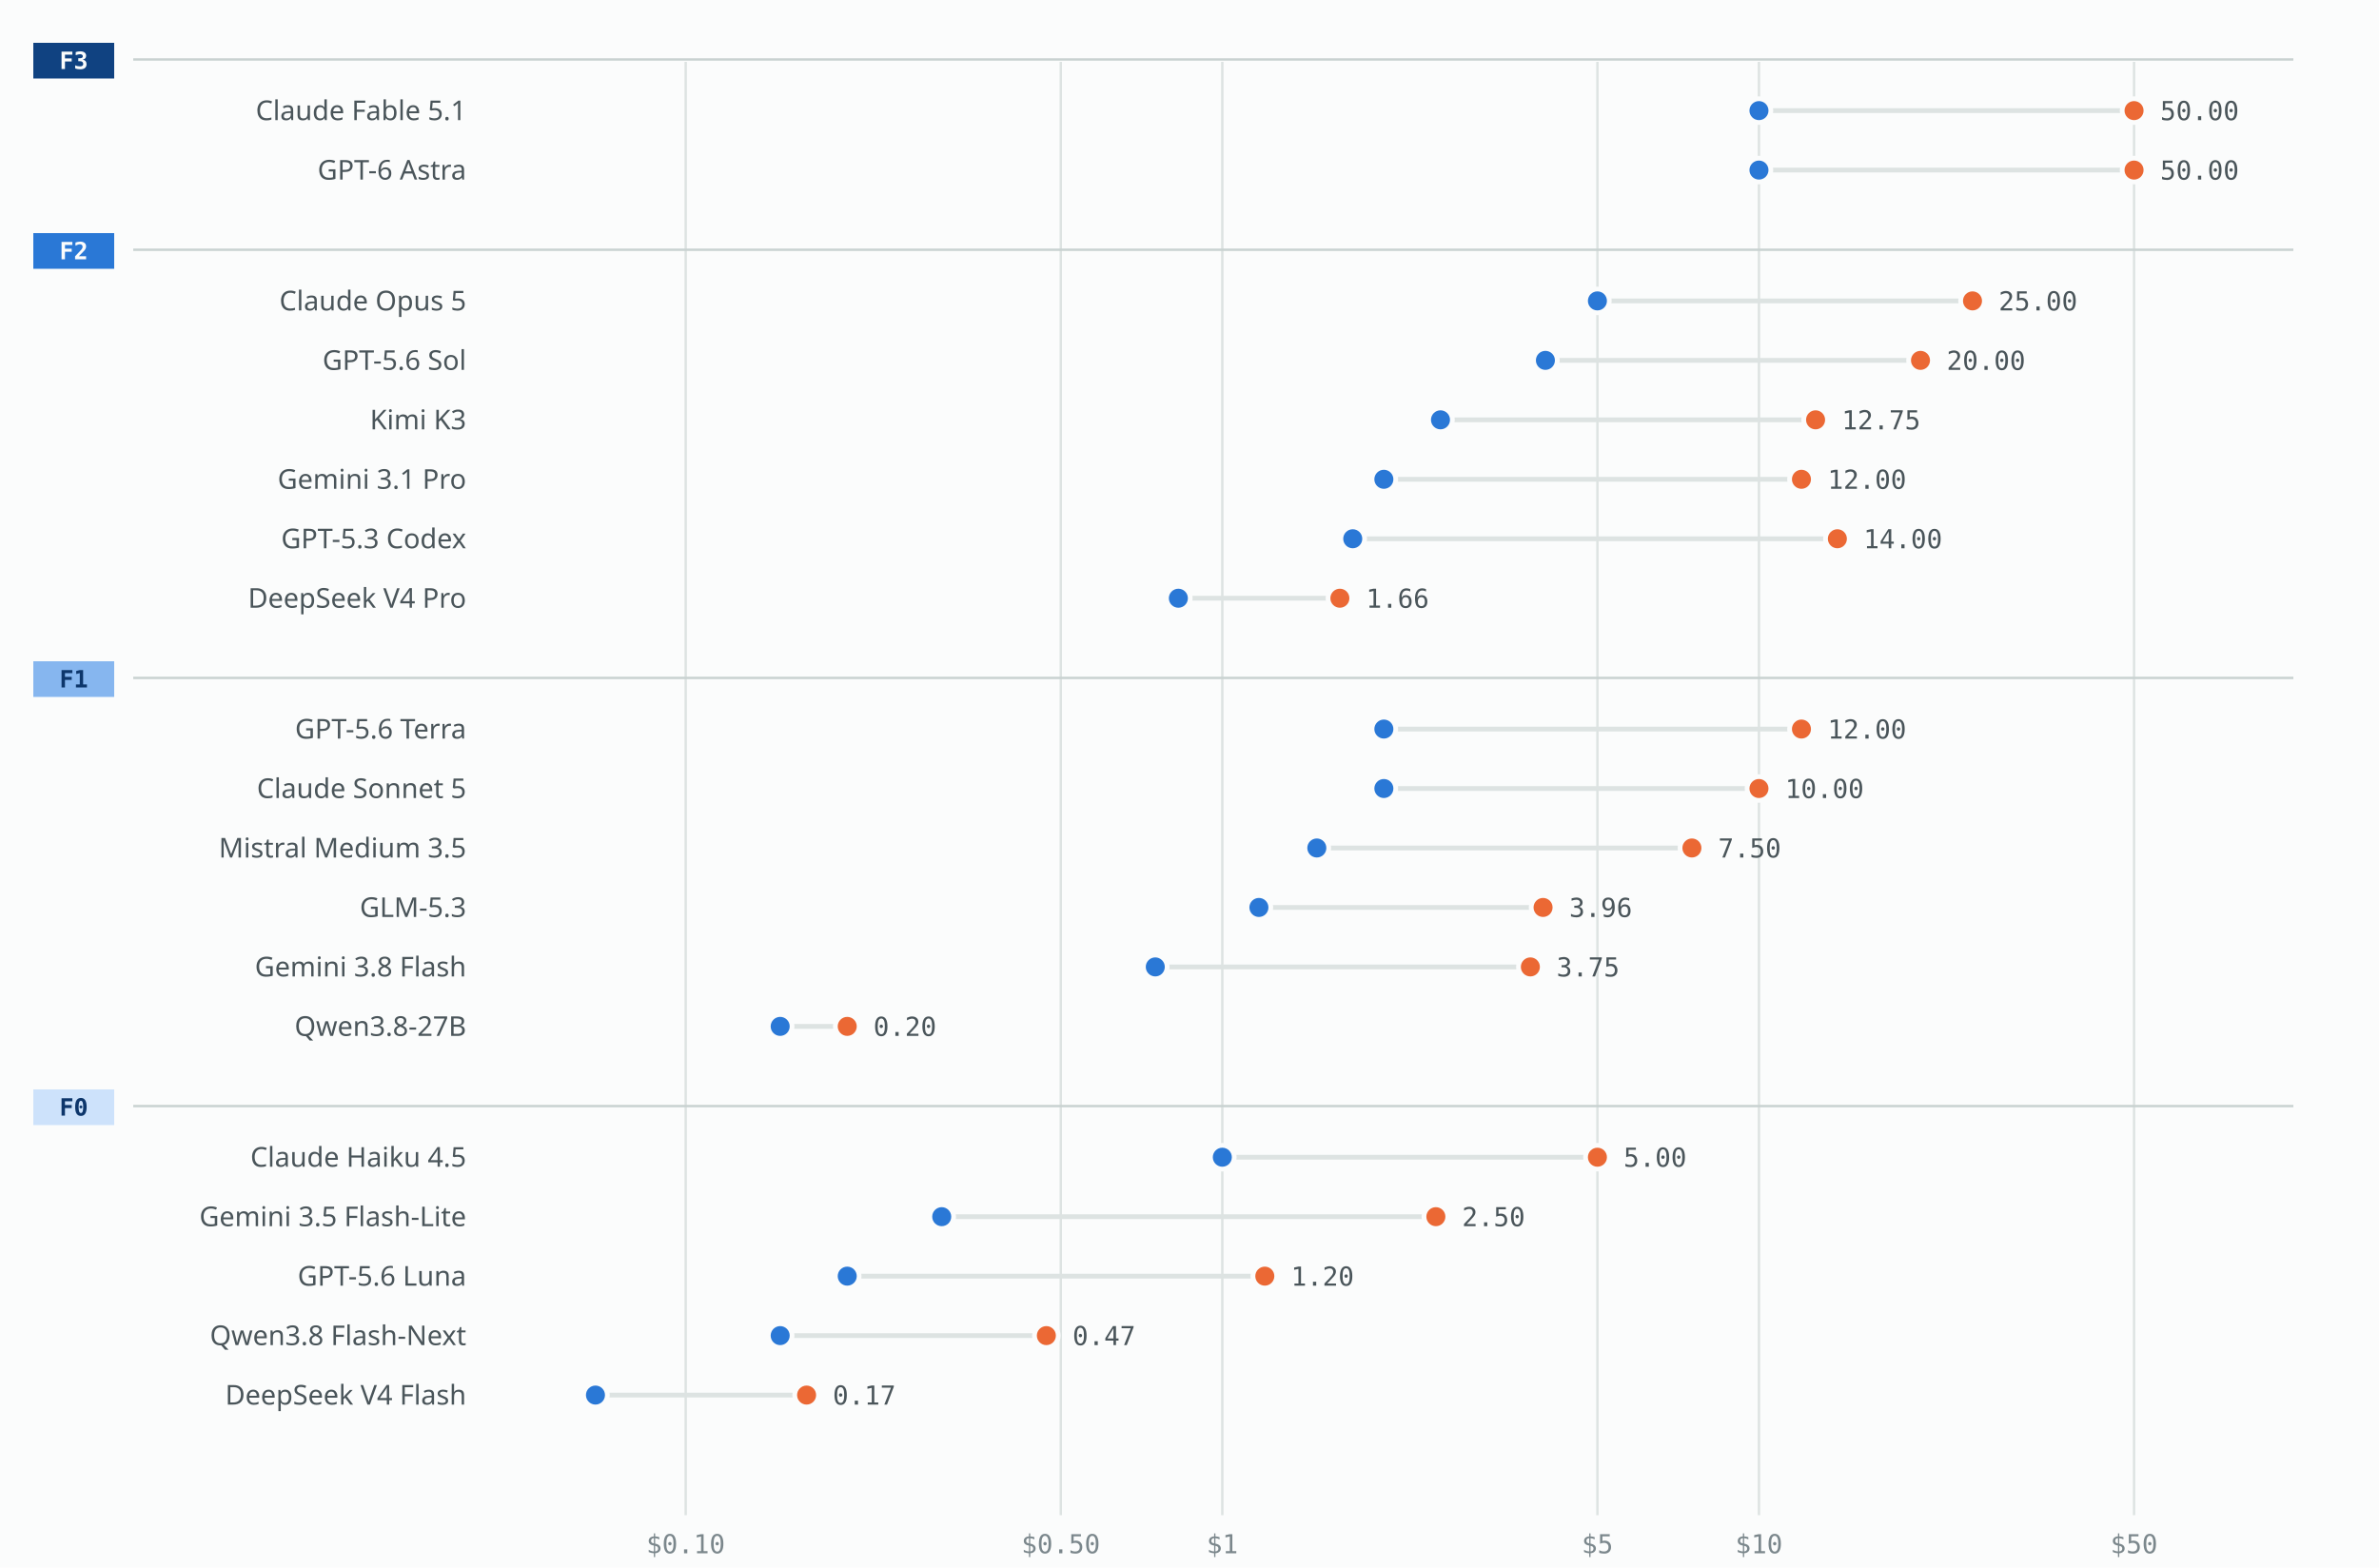
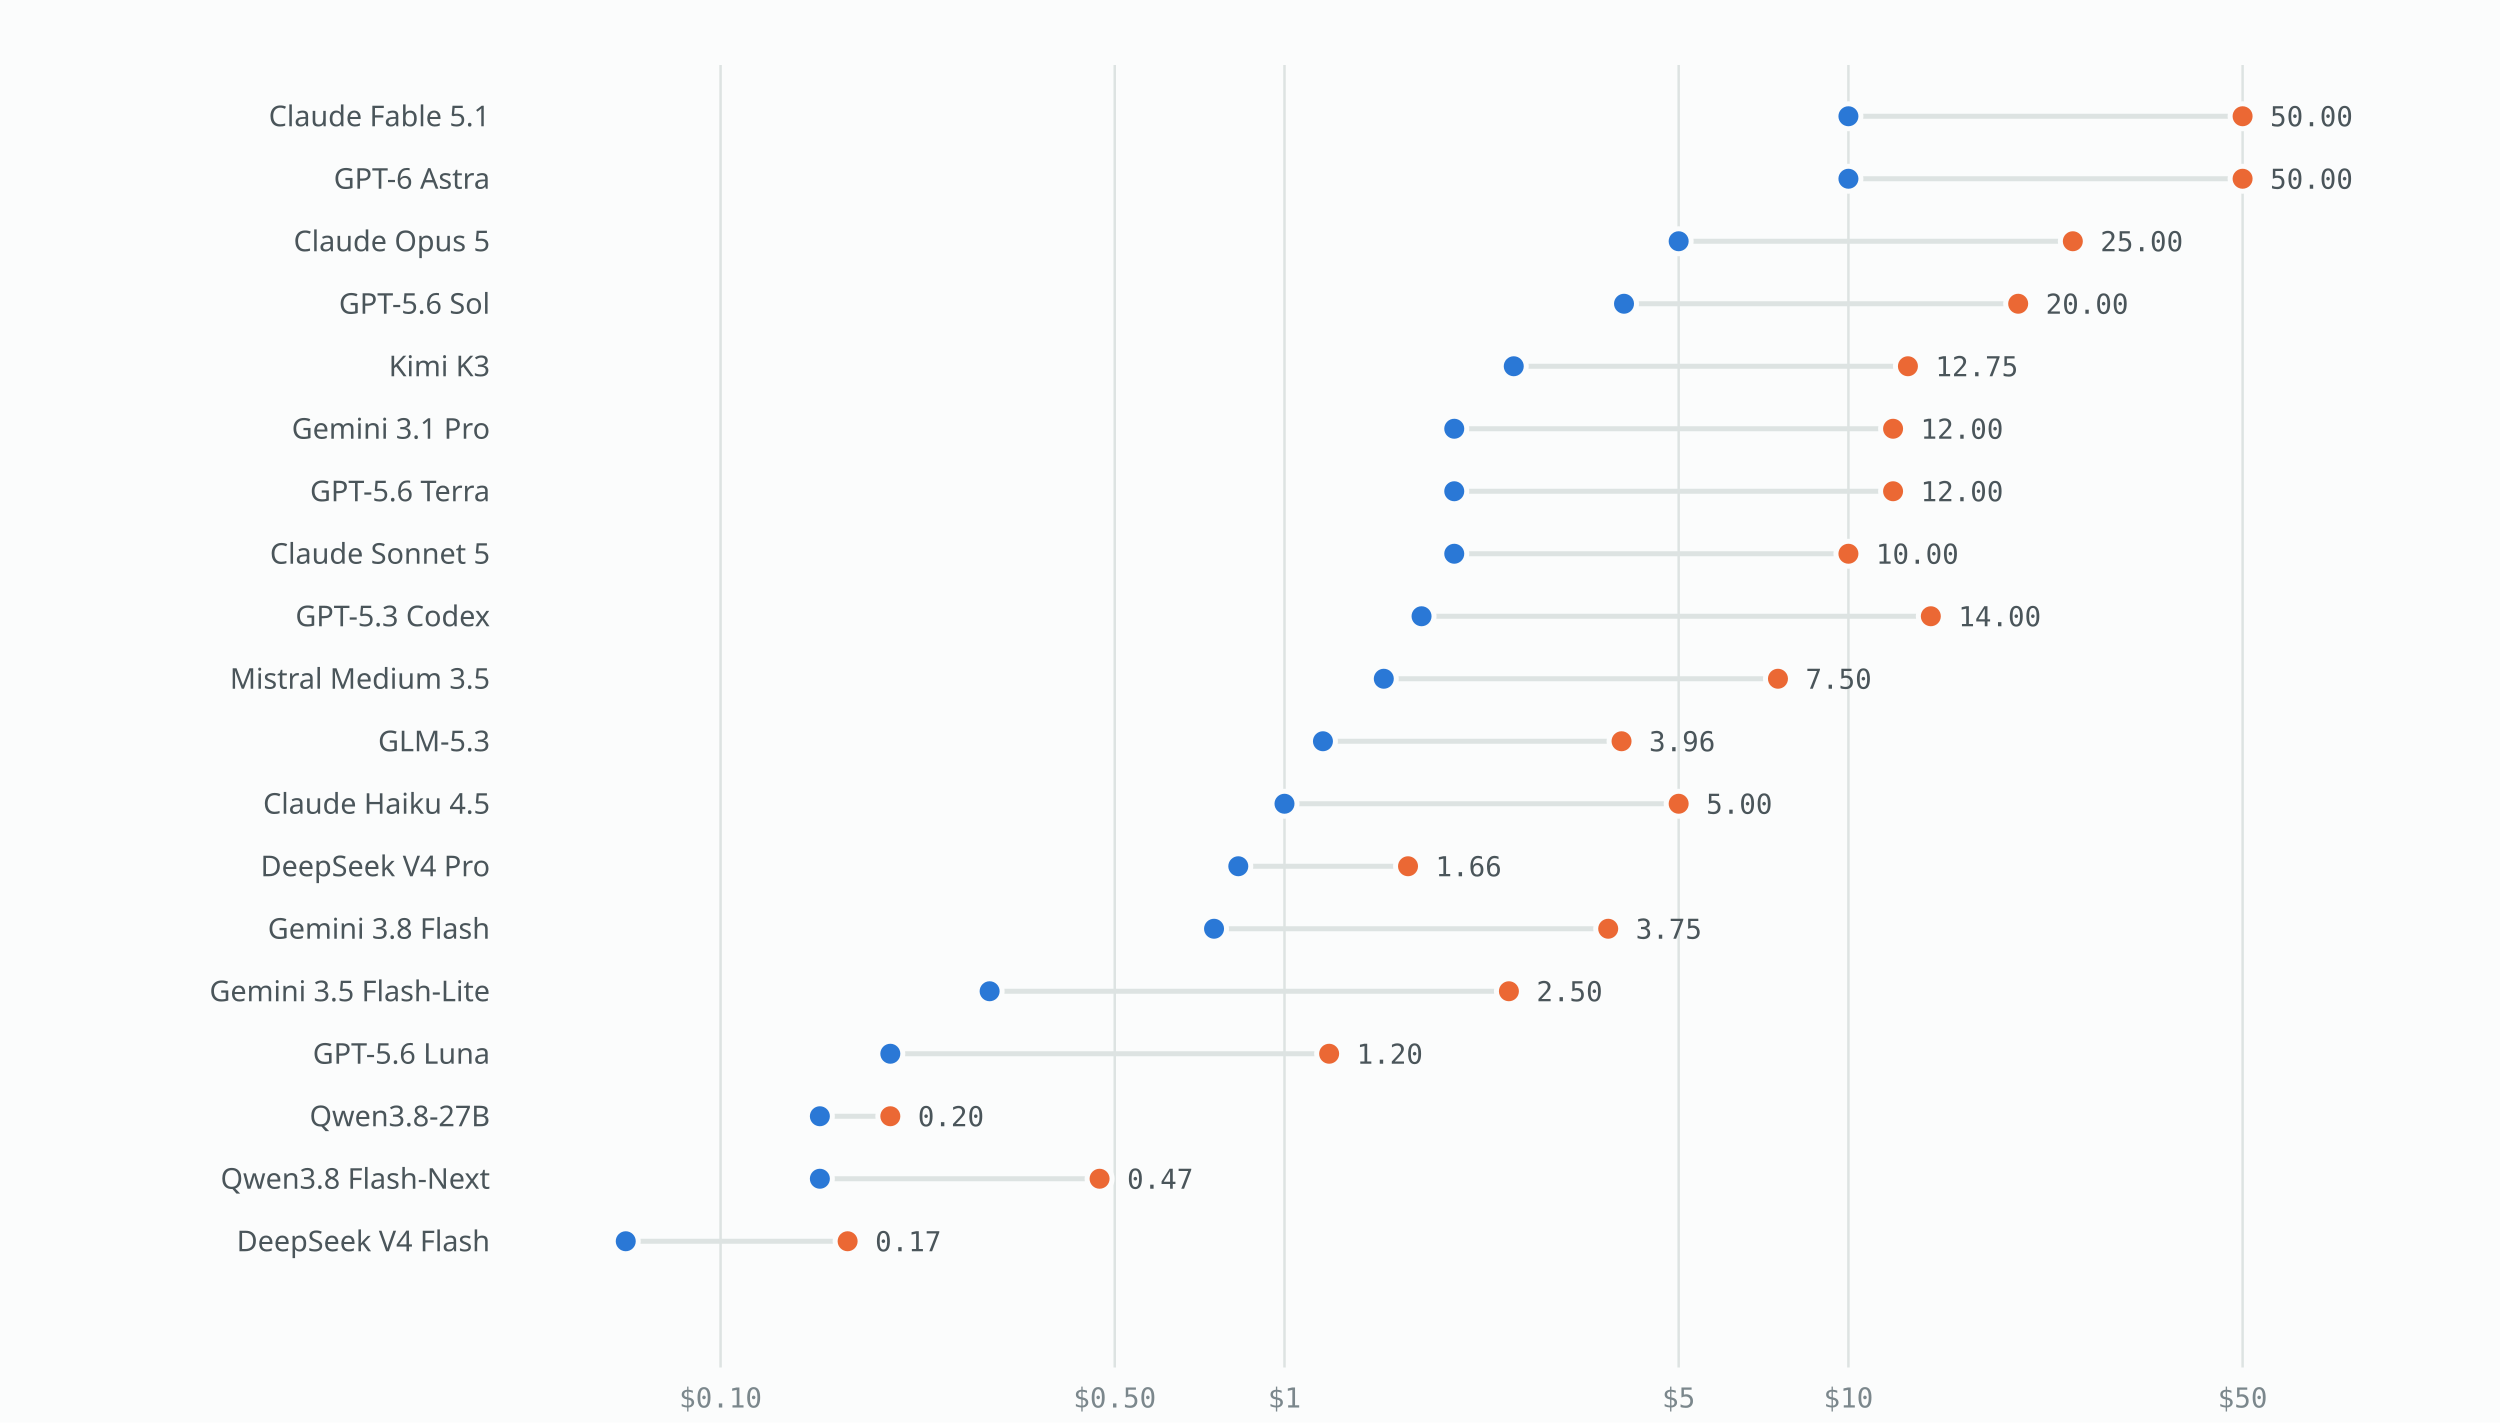
- <svg xmlns="http://www.w3.org/2000/svg" viewBox="0 0 1000 659" width="1000" height="659">
-   <rect x="0" y="0" width="1000" height="659" fill="#fbfcfc" />
-   <line x1="288.226" x2="288.226" y1="26" y2="637" stroke="#dde3e2" stroke-width="1" />
-   <text x="288.226" y="653" fill="#7b878c" font-size="11" text-anchor="middle" font-family="'IBM Plex Mono', ui-monospace, monospace" font-weight="400">$0.10</text>
-   <line x1="445.894" x2="445.894" y1="26" y2="637" stroke="#dde3e2" stroke-width="1" />
-   <text x="445.894" y="653" fill="#7b878c" font-size="11" text-anchor="middle" font-family="'IBM Plex Mono', ui-monospace, monospace" font-weight="400">$0.50</text>
-   <line x1="513.798" x2="513.798" y1="26" y2="637" stroke="#dde3e2" stroke-width="1" />
-   <text x="513.798" y="653" fill="#7b878c" font-size="11" text-anchor="middle" font-family="'IBM Plex Mono', ui-monospace, monospace" font-weight="400">$1</text>
-   <line x1="671.466" x2="671.466" y1="26" y2="637" stroke="#dde3e2" stroke-width="1" />
-   <text x="671.466" y="653" fill="#7b878c" font-size="11" text-anchor="middle" font-family="'IBM Plex Mono', ui-monospace, monospace" font-weight="400">$5</text>
-   <line x1="739.37" x2="739.37" y1="26" y2="637" stroke="#dde3e2" stroke-width="1" />
-   <text x="739.37" y="653" fill="#7b878c" font-size="11" text-anchor="middle" font-family="'IBM Plex Mono', ui-monospace, monospace" font-weight="400">$10</text>
-   <line x1="897.038" x2="897.038" y1="26" y2="637" stroke="#dde3e2" stroke-width="1" />
-   <text x="897.038" y="653" fill="#7b878c" font-size="11" text-anchor="middle" font-family="'IBM Plex Mono', ui-monospace, monospace" font-weight="400">$50</text>
-   <rect x="14" y="18" width="34" height="15" fill="#104281" />
-   <text x="31" y="29" fill="#fbfcfc" font-size="10" text-anchor="middle" font-family="'IBM Plex Mono', ui-monospace, monospace" font-weight="600">F3</text>
-   <line x1="56" x2="964" y1="25" y2="25" stroke="#c9d2d1" stroke-width="1" />
+ <svg xmlns="http://www.w3.org/2000/svg" viewBox="0 0 1000 569" width="1000" height="569">
+   <rect x="0" y="0" width="1000" height="569" fill="#fbfcfc" />
+   <line x1="288.226" x2="288.226" y1="26" y2="547" stroke="#dde3e2" stroke-width="1" />
+   <text x="288.226" y="563" fill="#7b878c" font-size="11" text-anchor="middle" font-family="'IBM Plex Mono', ui-monospace, monospace" font-weight="400">$0.10</text>
+   <line x1="445.894" x2="445.894" y1="26" y2="547" stroke="#dde3e2" stroke-width="1" />
+   <text x="445.894" y="563" fill="#7b878c" font-size="11" text-anchor="middle" font-family="'IBM Plex Mono', ui-monospace, monospace" font-weight="400">$0.50</text>
+   <line x1="513.798" x2="513.798" y1="26" y2="547" stroke="#dde3e2" stroke-width="1" />
+   <text x="513.798" y="563" fill="#7b878c" font-size="11" text-anchor="middle" font-family="'IBM Plex Mono', ui-monospace, monospace" font-weight="400">$1</text>
+   <line x1="671.466" x2="671.466" y1="26" y2="547" stroke="#dde3e2" stroke-width="1" />
+   <text x="671.466" y="563" fill="#7b878c" font-size="11" text-anchor="middle" font-family="'IBM Plex Mono', ui-monospace, monospace" font-weight="400">$5</text>
+   <line x1="739.37" x2="739.37" y1="26" y2="547" stroke="#dde3e2" stroke-width="1" />
+   <text x="739.37" y="563" fill="#7b878c" font-size="11" text-anchor="middle" font-family="'IBM Plex Mono', ui-monospace, monospace" font-weight="400">$10</text>
+   <line x1="897.038" x2="897.038" y1="26" y2="547" stroke="#dde3e2" stroke-width="1" />
+   <text x="897.038" y="563" fill="#7b878c" font-size="11" text-anchor="middle" font-family="'IBM Plex Mono', ui-monospace, monospace" font-weight="400">$50</text>
  <text x="196" y="50.5" fill="#4a555a" font-size="11.5" text-anchor="end" font-family="'IBM Plex Sans', system-ui, sans-serif" font-weight="400">Claude Fable 5.1</text>
  <line x1="739.37" x2="897.038" y1="46.5" y2="46.5" stroke="#dde3e2" stroke-width="2" />
  <circle cx="897.038" cy="46.5" r="5" fill="#eb6834" stroke="#fbfcfc" stroke-width="2" />
  <circle cx="739.37" cy="46.5" r="5" fill="#2a78d6" stroke="#fbfcfc" stroke-width="2" />
  <text x="908.038" y="50.5" fill="#4a555a" font-size="11" text-anchor="start" font-family="'IBM Plex Mono', ui-monospace, monospace" font-weight="400">50.00</text>
  <text x="196" y="75.5" fill="#4a555a" font-size="11.5" text-anchor="end" font-family="'IBM Plex Sans', system-ui, sans-serif" font-weight="400">GPT-6 Astra</text>
  <line x1="739.37" x2="897.038" y1="71.5" y2="71.5" stroke="#dde3e2" stroke-width="2" />
  <circle cx="897.038" cy="71.5" r="5" fill="#eb6834" stroke="#fbfcfc" stroke-width="2" />
  <circle cx="739.37" cy="71.5" r="5" fill="#2a78d6" stroke="#fbfcfc" stroke-width="2" />
  <text x="908.038" y="75.5" fill="#4a555a" font-size="11" text-anchor="start" font-family="'IBM Plex Mono', ui-monospace, monospace" font-weight="400">50.00</text>
-   <rect x="14" y="98" width="34" height="15" fill="#2a78d6" />
-   <text x="31" y="109" fill="#fbfcfc" font-size="10" text-anchor="middle" font-family="'IBM Plex Mono', ui-monospace, monospace" font-weight="600">F2</text>
-   <line x1="56" x2="964" y1="105" y2="105" stroke="#c9d2d1" stroke-width="1" />
-   <text x="196" y="130.5" fill="#4a555a" font-size="11.5" text-anchor="end" font-family="'IBM Plex Sans', system-ui, sans-serif" font-weight="400">Claude Opus 5</text>
-   <line x1="671.466" x2="829.134" y1="126.5" y2="126.5" stroke="#dde3e2" stroke-width="2" />
-   <circle cx="829.134" cy="126.5" r="5" fill="#eb6834" stroke="#fbfcfc" stroke-width="2" />
-   <circle cx="671.466" cy="126.5" r="5" fill="#2a78d6" stroke="#fbfcfc" stroke-width="2" />
-   <text x="840.134" y="130.5" fill="#4a555a" font-size="11" text-anchor="start" font-family="'IBM Plex Mono', ui-monospace, monospace" font-weight="400">25.00</text>
-   <text x="196" y="155.5" fill="#4a555a" font-size="11.5" text-anchor="end" font-family="'IBM Plex Sans', system-ui, sans-serif" font-weight="400">GPT-5.6 Sol</text>
-   <line x1="649.605" x2="807.273" y1="151.5" y2="151.5" stroke="#dde3e2" stroke-width="2" />
-   <circle cx="807.273" cy="151.5" r="5" fill="#eb6834" stroke="#fbfcfc" stroke-width="2" />
-   <circle cx="649.605" cy="151.5" r="5" fill="#2a78d6" stroke="#fbfcfc" stroke-width="2" />
-   <text x="818.273" y="155.5" fill="#4a555a" font-size="11" text-anchor="start" font-family="'IBM Plex Mono', ui-monospace, monospace" font-weight="400">20.00</text>
-   <text x="196" y="180.5" fill="#4a555a" font-size="11.5" text-anchor="end" font-family="'IBM Plex Sans', system-ui, sans-serif" font-weight="400">Kimi K3</text>
-   <line x1="605.502" x2="763.17" y1="176.5" y2="176.5" stroke="#dde3e2" stroke-width="2" />
-   <circle cx="763.17" cy="176.5" r="5" fill="#eb6834" stroke="#fbfcfc" stroke-width="2" />
-   <circle cx="605.502" cy="176.5" r="5" fill="#2a78d6" stroke="#fbfcfc" stroke-width="2" />
-   <text x="774.17" y="180.5" fill="#4a555a" font-size="11" text-anchor="start" font-family="'IBM Plex Mono', ui-monospace, monospace" font-weight="400">12.75</text>
-   <text x="196" y="205.5" fill="#4a555a" font-size="11.5" text-anchor="end" font-family="'IBM Plex Sans', system-ui, sans-serif" font-weight="400">Gemini 3.1 Pro</text>
-   <line x1="581.701" x2="757.231" y1="201.5" y2="201.5" stroke="#dde3e2" stroke-width="2" />
-   <circle cx="757.231" cy="201.5" r="5" fill="#eb6834" stroke="#fbfcfc" stroke-width="2" />
-   <circle cx="581.701" cy="201.5" r="5" fill="#2a78d6" stroke="#fbfcfc" stroke-width="2" />
-   <text x="768.231" y="205.5" fill="#4a555a" font-size="11" text-anchor="start" font-family="'IBM Plex Mono', ui-monospace, monospace" font-weight="400">12.00</text>
-   <text x="196" y="230.5" fill="#4a555a" font-size="11.5" text-anchor="end" font-family="'IBM Plex Sans', system-ui, sans-serif" font-weight="400">GPT-5.3 Codex</text>
-   <line x1="568.62" x2="772.332" y1="226.5" y2="226.5" stroke="#dde3e2" stroke-width="2" />
-   <circle cx="772.332" cy="226.5" r="5" fill="#eb6834" stroke="#fbfcfc" stroke-width="2" />
-   <circle cx="568.62" cy="226.5" r="5" fill="#2a78d6" stroke="#fbfcfc" stroke-width="2" />
-   <text x="783.332" y="230.5" fill="#4a555a" font-size="11" text-anchor="start" font-family="'IBM Plex Mono', ui-monospace, monospace" font-weight="400">14.00</text>
-   <text x="196" y="255.5" fill="#4a555a" font-size="11.5" text-anchor="end" font-family="'IBM Plex Sans', system-ui, sans-serif" font-weight="400">DeepSeek V4 Pro</text>
-   <line x1="495.319" x2="563.211" y1="251.5" y2="251.5" stroke="#dde3e2" stroke-width="2" />
-   <circle cx="563.211" cy="251.5" r="5" fill="#eb6834" stroke="#fbfcfc" stroke-width="2" />
-   <circle cx="495.319" cy="251.5" r="5" fill="#2a78d6" stroke="#fbfcfc" stroke-width="2" />
-   <text x="574.211" y="255.5" fill="#4a555a" font-size="11" text-anchor="start" font-family="'IBM Plex Mono', ui-monospace, monospace" font-weight="400">1.66</text>
-   <rect x="14" y="278" width="34" height="15" fill="#86b6ef" />
-   <text x="31" y="289" fill="#0d366b" font-size="10" text-anchor="middle" font-family="'IBM Plex Mono', ui-monospace, monospace" font-weight="600">F1</text>
-   <line x1="56" x2="964" y1="285" y2="285" stroke="#c9d2d1" stroke-width="1" />
-   <text x="196" y="310.5" fill="#4a555a" font-size="11.5" text-anchor="end" font-family="'IBM Plex Sans', system-ui, sans-serif" font-weight="400">GPT-5.6 Terra</text>
-   <line x1="581.701" x2="757.231" y1="306.5" y2="306.5" stroke="#dde3e2" stroke-width="2" />
-   <circle cx="757.231" cy="306.5" r="5" fill="#eb6834" stroke="#fbfcfc" stroke-width="2" />
-   <circle cx="581.701" cy="306.5" r="5" fill="#2a78d6" stroke="#fbfcfc" stroke-width="2" />
-   <text x="768.231" y="310.5" fill="#4a555a" font-size="11" text-anchor="start" font-family="'IBM Plex Mono', ui-monospace, monospace" font-weight="400">12.00</text>
-   <text x="196" y="335.5" fill="#4a555a" font-size="11.5" text-anchor="end" font-family="'IBM Plex Sans', system-ui, sans-serif" font-weight="400">Claude Sonnet 5</text>
-   <line x1="581.701" x2="739.37" y1="331.5" y2="331.5" stroke="#dde3e2" stroke-width="2" />
-   <circle cx="739.37" cy="331.5" r="5" fill="#eb6834" stroke="#fbfcfc" stroke-width="2" />
-   <circle cx="581.701" cy="331.5" r="5" fill="#2a78d6" stroke="#fbfcfc" stroke-width="2" />
-   <text x="750.37" y="335.5" fill="#4a555a" font-size="11" text-anchor="start" font-family="'IBM Plex Mono', ui-monospace, monospace" font-weight="400">10.00</text>
-   <text x="196" y="360.5" fill="#4a555a" font-size="11.5" text-anchor="end" font-family="'IBM Plex Sans', system-ui, sans-serif" font-weight="400">Mistral Medium 3.5</text>
-   <line x1="553.519" x2="711.187" y1="356.5" y2="356.5" stroke="#dde3e2" stroke-width="2" />
-   <circle cx="711.187" cy="356.5" r="5" fill="#eb6834" stroke="#fbfcfc" stroke-width="2" />
-   <circle cx="553.519" cy="356.5" r="5" fill="#2a78d6" stroke="#fbfcfc" stroke-width="2" />
-   <text x="722.187" y="360.5" fill="#4a555a" font-size="11" text-anchor="start" font-family="'IBM Plex Mono', ui-monospace, monospace" font-weight="400">7.50</text>
-   <text x="196" y="385.5" fill="#4a555a" font-size="11.5" text-anchor="end" font-family="'IBM Plex Sans', system-ui, sans-serif" font-weight="400">GLM-5.3</text>
-   <line x1="529.178" x2="648.621" y1="381.5" y2="381.5" stroke="#dde3e2" stroke-width="2" />
-   <circle cx="648.621" cy="381.5" r="5" fill="#eb6834" stroke="#fbfcfc" stroke-width="2" />
-   <circle cx="529.178" cy="381.5" r="5" fill="#2a78d6" stroke="#fbfcfc" stroke-width="2" />
-   <text x="659.621" y="385.5" fill="#4a555a" font-size="11" text-anchor="start" font-family="'IBM Plex Mono', ui-monospace, monospace" font-weight="400">3.96</text>
-   <text x="196" y="410.5" fill="#4a555a" font-size="11.5" text-anchor="end" font-family="'IBM Plex Sans', system-ui, sans-serif" font-weight="400">Gemini 3.8 Flash</text>
-   <line x1="485.615" x2="643.283" y1="406.5" y2="406.5" stroke="#dde3e2" stroke-width="2" />
-   <circle cx="643.283" cy="406.5" r="5" fill="#eb6834" stroke="#fbfcfc" stroke-width="2" />
-   <circle cx="485.615" cy="406.5" r="5" fill="#2a78d6" stroke="#fbfcfc" stroke-width="2" />
-   <text x="654.283" y="410.5" fill="#4a555a" font-size="11" text-anchor="start" font-family="'IBM Plex Mono', ui-monospace, monospace" font-weight="400">3.75</text>
-   <text x="196" y="435.5" fill="#4a555a" font-size="11.5" text-anchor="end" font-family="'IBM Plex Sans', system-ui, sans-serif" font-weight="400">Qwen3.8-27B</text>
-   <line x1="327.947" x2="356.129" y1="431.5" y2="431.5" stroke="#dde3e2" stroke-width="2" />
-   <circle cx="356.129" cy="431.5" r="5" fill="#eb6834" stroke="#fbfcfc" stroke-width="2" />
-   <circle cx="327.947" cy="431.5" r="5" fill="#2a78d6" stroke="#fbfcfc" stroke-width="2" />
-   <text x="367.129" y="435.5" fill="#4a555a" font-size="11" text-anchor="start" font-family="'IBM Plex Mono', ui-monospace, monospace" font-weight="400">0.20</text>
-   <rect x="14" y="458" width="34" height="15" fill="#cde2fb" />
-   <text x="31" y="469" fill="#0d366b" font-size="10" text-anchor="middle" font-family="'IBM Plex Mono', ui-monospace, monospace" font-weight="600">F0</text>
-   <line x1="56" x2="964" y1="465" y2="465" stroke="#c9d2d1" stroke-width="1" />
-   <text x="196" y="490.5" fill="#4a555a" font-size="11.5" text-anchor="end" font-family="'IBM Plex Sans', system-ui, sans-serif" font-weight="400">Claude Haiku 4.5</text>
-   <line x1="513.798" x2="671.466" y1="486.5" y2="486.5" stroke="#dde3e2" stroke-width="2" />
-   <circle cx="671.466" cy="486.5" r="5" fill="#eb6834" stroke="#fbfcfc" stroke-width="2" />
-   <circle cx="513.798" cy="486.5" r="5" fill="#2a78d6" stroke="#fbfcfc" stroke-width="2" />
-   <text x="682.466" y="490.5" fill="#4a555a" font-size="11" text-anchor="start" font-family="'IBM Plex Mono', ui-monospace, monospace" font-weight="400">5.00</text>
-   <text x="196" y="515.5" fill="#4a555a" font-size="11.5" text-anchor="end" font-family="'IBM Plex Sans', system-ui, sans-serif" font-weight="400">Gemini 3.5 Flash-Lite</text>
-   <line x1="395.851" x2="603.562" y1="511.5" y2="511.5" stroke="#dde3e2" stroke-width="2" />
-   <circle cx="603.562" cy="511.5" r="5" fill="#eb6834" stroke="#fbfcfc" stroke-width="2" />
-   <circle cx="395.851" cy="511.5" r="5" fill="#2a78d6" stroke="#fbfcfc" stroke-width="2" />
-   <text x="614.562" y="515.5" fill="#4a555a" font-size="11" text-anchor="start" font-family="'IBM Plex Mono', ui-monospace, monospace" font-weight="400">2.50</text>
-   <text x="196" y="540.5" fill="#4a555a" font-size="11.5" text-anchor="end" font-family="'IBM Plex Sans', system-ui, sans-serif" font-weight="400">GPT-5.6 Luna</text>
-   <line x1="356.129" x2="531.659" y1="536.5" y2="536.5" stroke="#dde3e2" stroke-width="2" />
-   <circle cx="531.659" cy="536.5" r="5" fill="#eb6834" stroke="#fbfcfc" stroke-width="2" />
-   <circle cx="356.129" cy="536.5" r="5" fill="#2a78d6" stroke="#fbfcfc" stroke-width="2" />
-   <text x="542.659" y="540.5" fill="#4a555a" font-size="11" text-anchor="start" font-family="'IBM Plex Mono', ui-monospace, monospace" font-weight="400">1.20</text>
-   <text x="196" y="565.5" fill="#4a555a" font-size="11.5" text-anchor="end" font-family="'IBM Plex Sans', system-ui, sans-serif" font-weight="400">Qwen3.8 Flash-Next</text>
-   <line x1="327.947" x2="439.832" y1="561.5" y2="561.5" stroke="#dde3e2" stroke-width="2" />
-   <circle cx="439.832" cy="561.5" r="5" fill="#eb6834" stroke="#fbfcfc" stroke-width="2" />
-   <circle cx="327.947" cy="561.5" r="5" fill="#2a78d6" stroke="#fbfcfc" stroke-width="2" />
-   <text x="450.832" y="565.5" fill="#4a555a" font-size="11" text-anchor="start" font-family="'IBM Plex Mono', ui-monospace, monospace" font-weight="400">0.47</text>
-   <text x="196" y="590.5" fill="#4a555a" font-size="11.5" text-anchor="end" font-family="'IBM Plex Sans', system-ui, sans-serif" font-weight="400">DeepSeek V4 Flash</text>
-   <line x1="250.3" x2="339.049" y1="586.5" y2="586.5" stroke="#dde3e2" stroke-width="2" />
-   <circle cx="339.049" cy="586.5" r="5" fill="#eb6834" stroke="#fbfcfc" stroke-width="2" />
-   <circle cx="250.3" cy="586.5" r="5" fill="#2a78d6" stroke="#fbfcfc" stroke-width="2" />
-   <text x="350.049" y="590.5" fill="#4a555a" font-size="11" text-anchor="start" font-family="'IBM Plex Mono', ui-monospace, monospace" font-weight="400">0.17</text>
+   <text x="196" y="100.5" fill="#4a555a" font-size="11.5" text-anchor="end" font-family="'IBM Plex Sans', system-ui, sans-serif" font-weight="400">Claude Opus 5</text>
+   <line x1="671.466" x2="829.134" y1="96.5" y2="96.5" stroke="#dde3e2" stroke-width="2" />
+   <circle cx="829.134" cy="96.5" r="5" fill="#eb6834" stroke="#fbfcfc" stroke-width="2" />
+   <circle cx="671.466" cy="96.5" r="5" fill="#2a78d6" stroke="#fbfcfc" stroke-width="2" />
+   <text x="840.134" y="100.5" fill="#4a555a" font-size="11" text-anchor="start" font-family="'IBM Plex Mono', ui-monospace, monospace" font-weight="400">25.00</text>
+   <text x="196" y="125.5" fill="#4a555a" font-size="11.5" text-anchor="end" font-family="'IBM Plex Sans', system-ui, sans-serif" font-weight="400">GPT-5.6 Sol</text>
+   <line x1="649.605" x2="807.273" y1="121.5" y2="121.5" stroke="#dde3e2" stroke-width="2" />
+   <circle cx="807.273" cy="121.5" r="5" fill="#eb6834" stroke="#fbfcfc" stroke-width="2" />
+   <circle cx="649.605" cy="121.5" r="5" fill="#2a78d6" stroke="#fbfcfc" stroke-width="2" />
+   <text x="818.273" y="125.5" fill="#4a555a" font-size="11" text-anchor="start" font-family="'IBM Plex Mono', ui-monospace, monospace" font-weight="400">20.00</text>
+   <text x="196" y="150.5" fill="#4a555a" font-size="11.5" text-anchor="end" font-family="'IBM Plex Sans', system-ui, sans-serif" font-weight="400">Kimi K3</text>
+   <line x1="605.502" x2="763.17" y1="146.5" y2="146.5" stroke="#dde3e2" stroke-width="2" />
+   <circle cx="763.17" cy="146.5" r="5" fill="#eb6834" stroke="#fbfcfc" stroke-width="2" />
+   <circle cx="605.502" cy="146.5" r="5" fill="#2a78d6" stroke="#fbfcfc" stroke-width="2" />
+   <text x="774.17" y="150.5" fill="#4a555a" font-size="11" text-anchor="start" font-family="'IBM Plex Mono', ui-monospace, monospace" font-weight="400">12.75</text>
+   <text x="196" y="175.5" fill="#4a555a" font-size="11.5" text-anchor="end" font-family="'IBM Plex Sans', system-ui, sans-serif" font-weight="400">Gemini 3.1 Pro</text>
+   <line x1="581.701" x2="757.231" y1="171.5" y2="171.5" stroke="#dde3e2" stroke-width="2" />
+   <circle cx="757.231" cy="171.5" r="5" fill="#eb6834" stroke="#fbfcfc" stroke-width="2" />
+   <circle cx="581.701" cy="171.5" r="5" fill="#2a78d6" stroke="#fbfcfc" stroke-width="2" />
+   <text x="768.231" y="175.5" fill="#4a555a" font-size="11" text-anchor="start" font-family="'IBM Plex Mono', ui-monospace, monospace" font-weight="400">12.00</text>
+   <text x="196" y="200.5" fill="#4a555a" font-size="11.5" text-anchor="end" font-family="'IBM Plex Sans', system-ui, sans-serif" font-weight="400">GPT-5.6 Terra</text>
+   <line x1="581.701" x2="757.231" y1="196.5" y2="196.5" stroke="#dde3e2" stroke-width="2" />
+   <circle cx="757.231" cy="196.5" r="5" fill="#eb6834" stroke="#fbfcfc" stroke-width="2" />
+   <circle cx="581.701" cy="196.5" r="5" fill="#2a78d6" stroke="#fbfcfc" stroke-width="2" />
+   <text x="768.231" y="200.5" fill="#4a555a" font-size="11" text-anchor="start" font-family="'IBM Plex Mono', ui-monospace, monospace" font-weight="400">12.00</text>
+   <text x="196" y="225.5" fill="#4a555a" font-size="11.5" text-anchor="end" font-family="'IBM Plex Sans', system-ui, sans-serif" font-weight="400">Claude Sonnet 5</text>
+   <line x1="581.701" x2="739.37" y1="221.5" y2="221.5" stroke="#dde3e2" stroke-width="2" />
+   <circle cx="739.37" cy="221.5" r="5" fill="#eb6834" stroke="#fbfcfc" stroke-width="2" />
+   <circle cx="581.701" cy="221.5" r="5" fill="#2a78d6" stroke="#fbfcfc" stroke-width="2" />
+   <text x="750.37" y="225.5" fill="#4a555a" font-size="11" text-anchor="start" font-family="'IBM Plex Mono', ui-monospace, monospace" font-weight="400">10.00</text>
+   <text x="196" y="250.5" fill="#4a555a" font-size="11.5" text-anchor="end" font-family="'IBM Plex Sans', system-ui, sans-serif" font-weight="400">GPT-5.3 Codex</text>
+   <line x1="568.62" x2="772.332" y1="246.5" y2="246.5" stroke="#dde3e2" stroke-width="2" />
+   <circle cx="772.332" cy="246.5" r="5" fill="#eb6834" stroke="#fbfcfc" stroke-width="2" />
+   <circle cx="568.62" cy="246.5" r="5" fill="#2a78d6" stroke="#fbfcfc" stroke-width="2" />
+   <text x="783.332" y="250.5" fill="#4a555a" font-size="11" text-anchor="start" font-family="'IBM Plex Mono', ui-monospace, monospace" font-weight="400">14.00</text>
+   <text x="196" y="275.5" fill="#4a555a" font-size="11.5" text-anchor="end" font-family="'IBM Plex Sans', system-ui, sans-serif" font-weight="400">Mistral Medium 3.5</text>
+   <line x1="553.519" x2="711.187" y1="271.5" y2="271.5" stroke="#dde3e2" stroke-width="2" />
+   <circle cx="711.187" cy="271.5" r="5" fill="#eb6834" stroke="#fbfcfc" stroke-width="2" />
+   <circle cx="553.519" cy="271.5" r="5" fill="#2a78d6" stroke="#fbfcfc" stroke-width="2" />
+   <text x="722.187" y="275.5" fill="#4a555a" font-size="11" text-anchor="start" font-family="'IBM Plex Mono', ui-monospace, monospace" font-weight="400">7.50</text>
+   <text x="196" y="300.5" fill="#4a555a" font-size="11.5" text-anchor="end" font-family="'IBM Plex Sans', system-ui, sans-serif" font-weight="400">GLM-5.3</text>
+   <line x1="529.178" x2="648.621" y1="296.5" y2="296.5" stroke="#dde3e2" stroke-width="2" />
+   <circle cx="648.621" cy="296.5" r="5" fill="#eb6834" stroke="#fbfcfc" stroke-width="2" />
+   <circle cx="529.178" cy="296.5" r="5" fill="#2a78d6" stroke="#fbfcfc" stroke-width="2" />
+   <text x="659.621" y="300.5" fill="#4a555a" font-size="11" text-anchor="start" font-family="'IBM Plex Mono', ui-monospace, monospace" font-weight="400">3.96</text>
+   <text x="196" y="325.5" fill="#4a555a" font-size="11.5" text-anchor="end" font-family="'IBM Plex Sans', system-ui, sans-serif" font-weight="400">Claude Haiku 4.5</text>
+   <line x1="513.798" x2="671.466" y1="321.5" y2="321.5" stroke="#dde3e2" stroke-width="2" />
+   <circle cx="671.466" cy="321.5" r="5" fill="#eb6834" stroke="#fbfcfc" stroke-width="2" />
+   <circle cx="513.798" cy="321.5" r="5" fill="#2a78d6" stroke="#fbfcfc" stroke-width="2" />
+   <text x="682.466" y="325.5" fill="#4a555a" font-size="11" text-anchor="start" font-family="'IBM Plex Mono', ui-monospace, monospace" font-weight="400">5.00</text>
+   <text x="196" y="350.5" fill="#4a555a" font-size="11.5" text-anchor="end" font-family="'IBM Plex Sans', system-ui, sans-serif" font-weight="400">DeepSeek V4 Pro</text>
+   <line x1="495.319" x2="563.211" y1="346.5" y2="346.5" stroke="#dde3e2" stroke-width="2" />
+   <circle cx="563.211" cy="346.5" r="5" fill="#eb6834" stroke="#fbfcfc" stroke-width="2" />
+   <circle cx="495.319" cy="346.5" r="5" fill="#2a78d6" stroke="#fbfcfc" stroke-width="2" />
+   <text x="574.211" y="350.5" fill="#4a555a" font-size="11" text-anchor="start" font-family="'IBM Plex Mono', ui-monospace, monospace" font-weight="400">1.66</text>
+   <text x="196" y="375.5" fill="#4a555a" font-size="11.5" text-anchor="end" font-family="'IBM Plex Sans', system-ui, sans-serif" font-weight="400">Gemini 3.8 Flash</text>
+   <line x1="485.615" x2="643.283" y1="371.5" y2="371.5" stroke="#dde3e2" stroke-width="2" />
+   <circle cx="643.283" cy="371.5" r="5" fill="#eb6834" stroke="#fbfcfc" stroke-width="2" />
+   <circle cx="485.615" cy="371.5" r="5" fill="#2a78d6" stroke="#fbfcfc" stroke-width="2" />
+   <text x="654.283" y="375.5" fill="#4a555a" font-size="11" text-anchor="start" font-family="'IBM Plex Mono', ui-monospace, monospace" font-weight="400">3.75</text>
+   <text x="196" y="400.5" fill="#4a555a" font-size="11.5" text-anchor="end" font-family="'IBM Plex Sans', system-ui, sans-serif" font-weight="400">Gemini 3.5 Flash-Lite</text>
+   <line x1="395.851" x2="603.562" y1="396.5" y2="396.5" stroke="#dde3e2" stroke-width="2" />
+   <circle cx="603.562" cy="396.5" r="5" fill="#eb6834" stroke="#fbfcfc" stroke-width="2" />
+   <circle cx="395.851" cy="396.5" r="5" fill="#2a78d6" stroke="#fbfcfc" stroke-width="2" />
+   <text x="614.562" y="400.5" fill="#4a555a" font-size="11" text-anchor="start" font-family="'IBM Plex Mono', ui-monospace, monospace" font-weight="400">2.50</text>
+   <text x="196" y="425.5" fill="#4a555a" font-size="11.5" text-anchor="end" font-family="'IBM Plex Sans', system-ui, sans-serif" font-weight="400">GPT-5.6 Luna</text>
+   <line x1="356.129" x2="531.659" y1="421.5" y2="421.5" stroke="#dde3e2" stroke-width="2" />
+   <circle cx="531.659" cy="421.5" r="5" fill="#eb6834" stroke="#fbfcfc" stroke-width="2" />
+   <circle cx="356.129" cy="421.5" r="5" fill="#2a78d6" stroke="#fbfcfc" stroke-width="2" />
+   <text x="542.659" y="425.5" fill="#4a555a" font-size="11" text-anchor="start" font-family="'IBM Plex Mono', ui-monospace, monospace" font-weight="400">1.20</text>
+   <text x="196" y="450.5" fill="#4a555a" font-size="11.5" text-anchor="end" font-family="'IBM Plex Sans', system-ui, sans-serif" font-weight="400">Qwen3.8-27B</text>
+   <line x1="327.947" x2="356.129" y1="446.5" y2="446.5" stroke="#dde3e2" stroke-width="2" />
+   <circle cx="356.129" cy="446.5" r="5" fill="#eb6834" stroke="#fbfcfc" stroke-width="2" />
+   <circle cx="327.947" cy="446.5" r="5" fill="#2a78d6" stroke="#fbfcfc" stroke-width="2" />
+   <text x="367.129" y="450.5" fill="#4a555a" font-size="11" text-anchor="start" font-family="'IBM Plex Mono', ui-monospace, monospace" font-weight="400">0.20</text>
+   <text x="196" y="475.5" fill="#4a555a" font-size="11.5" text-anchor="end" font-family="'IBM Plex Sans', system-ui, sans-serif" font-weight="400">Qwen3.8 Flash-Next</text>
+   <line x1="327.947" x2="439.832" y1="471.5" y2="471.5" stroke="#dde3e2" stroke-width="2" />
+   <circle cx="439.832" cy="471.5" r="5" fill="#eb6834" stroke="#fbfcfc" stroke-width="2" />
+   <circle cx="327.947" cy="471.5" r="5" fill="#2a78d6" stroke="#fbfcfc" stroke-width="2" />
+   <text x="450.832" y="475.5" fill="#4a555a" font-size="11" text-anchor="start" font-family="'IBM Plex Mono', ui-monospace, monospace" font-weight="400">0.47</text>
+   <text x="196" y="500.5" fill="#4a555a" font-size="11.5" text-anchor="end" font-family="'IBM Plex Sans', system-ui, sans-serif" font-weight="400">DeepSeek V4 Flash</text>
+   <line x1="250.3" x2="339.049" y1="496.5" y2="496.5" stroke="#dde3e2" stroke-width="2" />
+   <circle cx="339.049" cy="496.5" r="5" fill="#eb6834" stroke="#fbfcfc" stroke-width="2" />
+   <circle cx="250.3" cy="496.5" r="5" fill="#2a78d6" stroke="#fbfcfc" stroke-width="2" />
+   <text x="350.049" y="500.5" fill="#4a555a" font-size="11" text-anchor="start" font-family="'IBM Plex Mono', ui-monospace, monospace" font-weight="400">0.17</text>
</svg>
